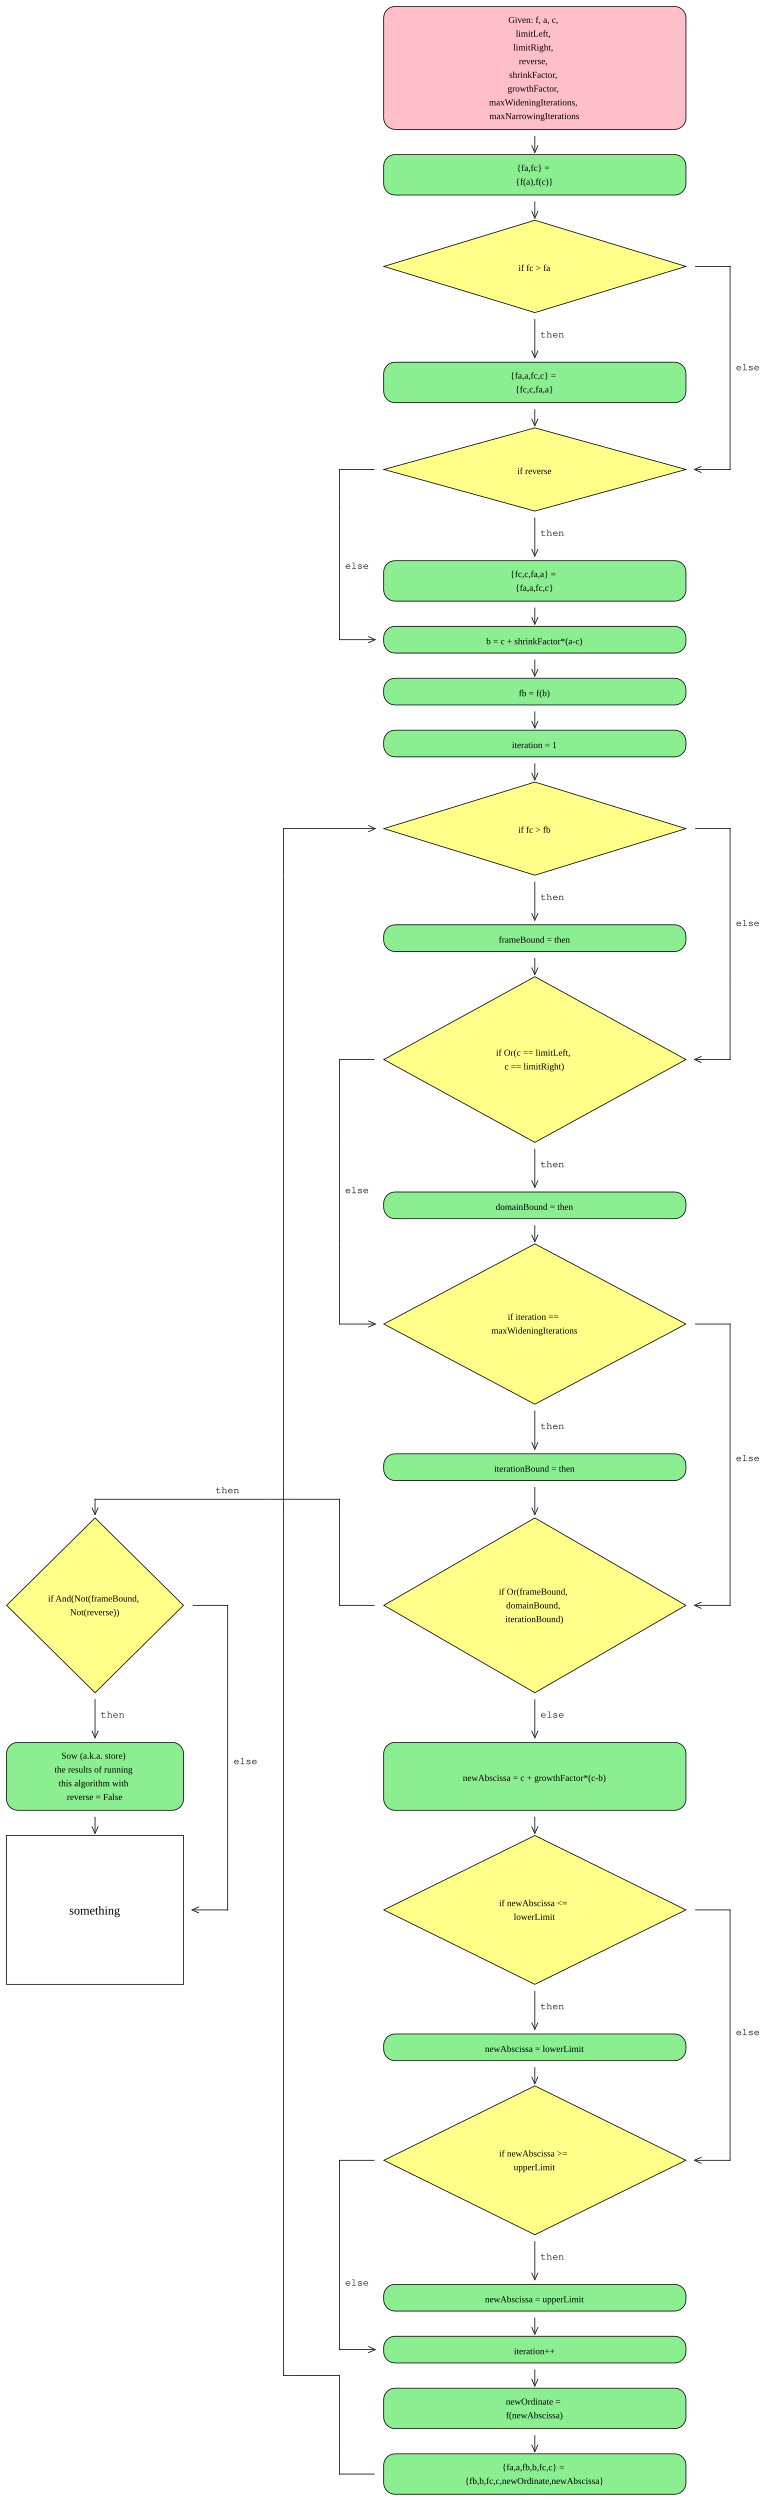
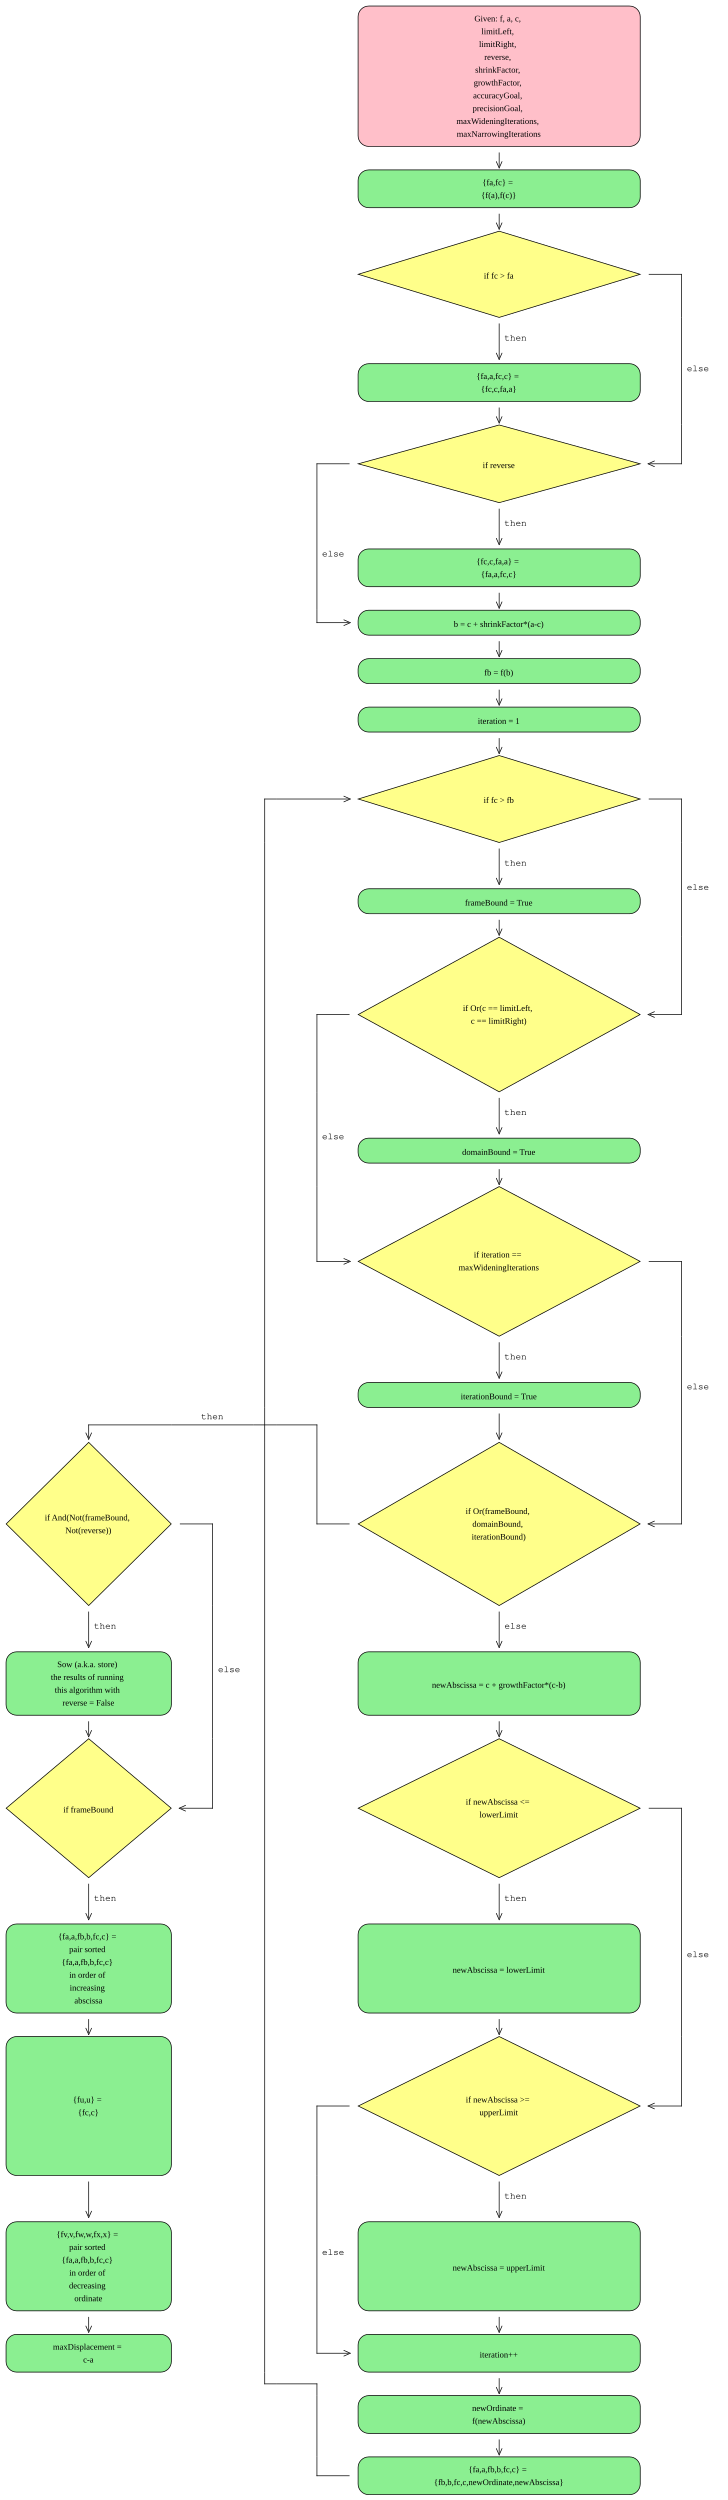
- <svg xmlns="http://www.w3.org/2000/svg" xmlns:xlink="http://www.w3.org/1999/xlink" width="1020.68" height="3275" version="1.1">
+ <svg xmlns="http://www.w3.org/2000/svg" xmlns:xlink="http://www.w3.org/1999/xlink" width="1020.68" height="3509" version="1.1">
  <defs>
    <g id="ah" stroke-linecap="round" stroke-width="1">
      <line x1="-8" y1="-4" x2="1" y2="0" />
      <line x1="1" y1="0" x2="-8" y2="4" />
    </g>
    <style type="text/css">
 .edge {
  fill: inherit;
  font-family: monospaced, courier-new, courier, sans-serif;
  font-size: 13px;
  stroke: black;
  text-anchor: middle;
 }
 .node,.node_action,.node_anon,.node_question,.node_start {
  text-anchor: middle;
  fill: white;
  font-size: 16px;
 }
 .node_action {
  fill: #8bef91;
 }
 .node_question {
  fill: #ffff8a;
 }
 .node_start {
  fill: #ffbfc9;
 }
 </style>
  </defs>
-   <rect x="0" y="0" width="1028.68" height="3283" fill="white" stroke="none" stroke-dasharray="" stroke-width="1" />
-   <g class="edge">
-     <g stroke="#000000" stroke-width="1">
-       <line x1="444.84" y1="1988" x2="444.84" y2="2103.5" />
-       <line x1="444.34" y1="2103" x2="490.66" y2="2103" />
-     </g>
-     <g stroke="#000000" stroke-width="1">
-       <line x1="444.84" y1="1963.5" x2="444.84" y2="1988" />
-       <line x1="387.56" y1="1964" x2="445.34" y2="1964" />
-     </g>
-     <line x1="241" y1="1964" x2="355.56" y2="1964" stroke="#000000" stroke-width="1" />
-     <text x="298" y="1956" fill="#000000" stroke="none">then</text>
-     <g stroke="#000000" stroke-width="1">
-       <line x1="124.5" y1="1963.5" x2="124.5" y2="1982.2" />
-       <line x1="124" y1="1964" x2="241" y2="1964" />
-     </g>
-     <use stroke="#000000" xlink:href="#ah" transform="translate(124.5 1983.2)rotate(90)" />
-   </g>
-   <g class="edge">
-     <line x1="700.62" y1="1605" x2="700.62" y2="1624.8" stroke="#000000" stroke-width="1" />
-     <use stroke="#000000" xlink:href="#ah" transform="translate(700.62 1625.8)rotate(90)" />
-   </g>
-   <g class="edge">
-     <line x1="700.62" y1="178" x2="700.62" y2="197.8" stroke="#000000" stroke-width="1" />
-     <use stroke="#000000" xlink:href="#ah" transform="translate(700.62 198.8)rotate(90)" />
-   </g>
-   <g class="edge">
-     <line x1="700.62" y1="1000" x2="700.62" y2="1019.8" stroke="#000000" stroke-width="1" />
-     <use stroke="#000000" xlink:href="#ah" transform="translate(700.62 1020.8)rotate(90)" />
-   </g>
-   <g class="edge">
-     <line x1="700.62" y1="1948" x2="700.62" y2="1982.2" stroke="#000000" stroke-width="1" />
-     <use stroke="#000000" xlink:href="#ah" transform="translate(700.62 1983.2)rotate(90)" />
-   </g>
-   <g class="edge">
-     <line x1="700.62" y1="932" x2="700.62" y2="951.8" stroke="#000000" stroke-width="1" />
-     <use stroke="#000000" xlink:href="#ah" transform="translate(700.62 952.8)rotate(90)" />
-   </g>
-   <g class="edge">
-     <line x1="700.62" y1="3104" x2="700.62" y2="3123.8" stroke="#000000" stroke-width="1" />
-     <use stroke="#000000" xlink:href="#ah" transform="translate(700.62 3124.8)rotate(90)" />
-   </g>
-   <g class="edge">
-     <line x1="700.62" y1="1848" x2="700.62" y2="1896.6" stroke="#000000" stroke-width="1" />
-     <use stroke="#000000" xlink:href="#ah" transform="translate(700.62 1897.6)rotate(90)" />
-     <text x="708" y="1872" fill="#000000" stroke="none" text-anchor="start">then</text>
-   </g>
-   <g class="edge">
-     <line x1="700.62" y1="3190" x2="700.62" y2="3209.8" stroke="#000000" stroke-width="1" />
-     <use stroke="#000000" xlink:href="#ah" transform="translate(700.62 3210.8)rotate(90)" />
-   </g>
-   <g class="edge">
-     <g stroke="#000000" stroke-width="1">
-       <line x1="444.84" y1="1387.5" x2="444.84" y2="1497" />
-       <line x1="444.34" y1="1388" x2="490.66" y2="1388" />
-     </g>
-     <line x1="444.84" y1="1497" x2="444.84" y2="1629" stroke="#000000" stroke-width="1" />
-     <text x="452" y="1563" fill="#000000" stroke="none" text-anchor="start">else</text>
-     <g stroke="#000000" stroke-width="1">
-       <line x1="444.84" y1="1629" x2="444.84" y2="1735" />
-       <line x1="444.34" y1="1734.5" x2="489.66" y2="1734.5" />
-     </g>
-     <use stroke="#000000" xlink:href="#ah" x="490.66" y="1734.5" />
-   </g>
-   <g class="edge">
-     <g stroke="#000000" stroke-width="1">
-       <line x1="298.28" y1="2102.5" x2="298.28" y2="2218" />
-       <line x1="252.46" y1="2103" x2="298.78" y2="2103" />
-     </g>
-     <line x1="298.28" y1="2218" x2="298.28" y2="2404" stroke="#000000" stroke-width="1" />
-     <text x="306" y="2311" fill="#000000" stroke="none" text-anchor="start">else</text>
-     <g stroke="#000000" stroke-width="1">
-       <line x1="298.28" y1="2404" x2="298.28" y2="2502.5" />
-       <line x1="253.46" y1="2502" x2="298.78" y2="2502" />
-     </g>
-     <use stroke="#000000" xlink:href="#ah" transform="translate(252.46 2502)rotate(180)" />
-   </g>
-   <g class="edge">
-     <line x1="700.62" y1="864" x2="700.62" y2="883.8" stroke="#000000" stroke-width="1" />
-     <use stroke="#000000" xlink:href="#ah" transform="translate(700.62 884.8)rotate(90)" />
-   </g>
-   <g class="edge">
-     <line x1="700.62" y1="1155" x2="700.62" y2="1203.6" stroke="#000000" stroke-width="1" />
-     <use stroke="#000000" xlink:href="#ah" transform="translate(700.62 1204.6)rotate(90)" />
-     <text x="708" y="1179" fill="#000000" stroke="none" text-anchor="start">then</text>
-   </g>
-   <g class="edge">
-     <g stroke="#000000" stroke-width="1">
-       <line x1="956.4" y1="2501.5" x2="956.4" y2="2600" />
-       <line x1="910.58" y1="2502" x2="956.9" y2="2502" />
-     </g>
-     <line x1="956.4" y1="2600" x2="956.4" y2="2732" stroke="#000000" stroke-width="1" />
-     <text x="964" y="2666" fill="#000000" stroke="none" text-anchor="start">else</text>
-     <g stroke="#000000" stroke-width="1">
-       <line x1="956.4" y1="2732" x2="956.4" y2="2830.5" />
-       <line x1="911.58" y1="2830" x2="956.9" y2="2830" />
-     </g>
-     <use stroke="#000000" xlink:href="#ah" transform="translate(910.58 2830)rotate(180)" />
-   </g>
-   <g class="edge">
-     <line x1="700.62" y1="2708" x2="700.62" y2="2727.8" stroke="#000000" stroke-width="1" />
-     <use stroke="#000000" xlink:href="#ah" transform="translate(700.62 2728.8)rotate(90)" />
-   </g>
-   <g class="edge">
-     <line x1="700.62" y1="1505" x2="700.62" y2="1553.6" stroke="#000000" stroke-width="1" />
-     <use stroke="#000000" xlink:href="#ah" transform="translate(700.62 1554.6)rotate(90)" />
-     <text x="708" y="1529" fill="#000000" stroke="none" text-anchor="start">then</text>
-   </g>
-   <g class="edge">
-     <line x1="700.62" y1="678" x2="700.62" y2="726.6" stroke="#000000" stroke-width="1" />
-     <use stroke="#000000" xlink:href="#ah" transform="translate(700.62 727.6)rotate(90)" />
-     <text x="708" y="702" fill="#000000" stroke="none" text-anchor="start">then</text>
-   </g>
-   <g class="edge">
-     <line x1="700.62" y1="3036" x2="700.62" y2="3055.8" stroke="#000000" stroke-width="1" />
-     <use stroke="#000000" xlink:href="#ah" transform="translate(700.62 3056.8)rotate(90)" />
-   </g>
-   <g class="edge">
-     <line x1="700.62" y1="1255" x2="700.62" y2="1274.8" stroke="#000000" stroke-width="1" />
-     <use stroke="#000000" xlink:href="#ah" transform="translate(700.62 1275.8)rotate(90)" />
-   </g>
-   <g class="edge">
-     <line x1="700.62" y1="418" x2="700.62" y2="466.6" stroke="#000000" stroke-width="1" />
-     <use stroke="#000000" xlink:href="#ah" transform="translate(700.62 467.6)rotate(90)" />
-     <text x="708" y="442" fill="#000000" stroke="none" text-anchor="start">then</text>
-   </g>
-   <g class="edge">
-     <g stroke="#000000" stroke-width="1">
-       <line x1="956.4" y1="1085" x2="956.4" y2="1147" />
-       <line x1="910.58" y1="1085.5" x2="956.9" y2="1085.5" />
-     </g>
-     <line x1="956.4" y1="1147" x2="956.4" y2="1279" stroke="#000000" stroke-width="1" />
-     <text x="964" y="1213" fill="#000000" stroke="none" text-anchor="start">else</text>
-     <g stroke="#000000" stroke-width="1">
-       <line x1="956.4" y1="1279" x2="956.4" y2="1388.5" />
-       <line x1="911.58" y1="1388" x2="956.9" y2="1388" />
-     </g>
-     <use stroke="#000000" xlink:href="#ah" transform="translate(910.58 1388)rotate(180)" />
-   </g>
-   <g class="edge">
-     <line x1="124.5" y1="2380" x2="124.5" y2="2399.8" stroke="#000000" stroke-width="1" />
-     <use stroke="#000000" xlink:href="#ah" transform="translate(124.5 2400.8)rotate(90)" />
-   </g>
-   <g class="edge">
-     <line x1="700.62" y1="2936" x2="700.62" y2="2984.6" stroke="#000000" stroke-width="1" />
-     <use stroke="#000000" xlink:href="#ah" transform="translate(700.62 2985.6)rotate(90)" />
-     <text x="708" y="2960" fill="#000000" stroke="none" text-anchor="start">then</text>
-   </g>
-   <g class="edge">
-     <line x1="700.62" y1="796" x2="700.62" y2="815.8" stroke="#000000" stroke-width="1" />
-     <use stroke="#000000" xlink:href="#ah" transform="translate(700.62 816.8)rotate(90)" />
-   </g>
-   <g class="edge">
-     <g stroke="#000000" stroke-width="1">
-       <line x1="956.4" y1="1734" x2="956.4" y2="1840" />
-       <line x1="910.58" y1="1734.5" x2="956.9" y2="1734.5" />
-     </g>
-     <line x1="956.4" y1="1840" x2="956.4" y2="1988" stroke="#000000" stroke-width="1" />
-     <text x="964" y="1914" fill="#000000" stroke="none" text-anchor="start">else</text>
-     <g stroke="#000000" stroke-width="1">
-       <line x1="956.4" y1="1988" x2="956.4" y2="2103.5" />
-       <line x1="911.58" y1="2103" x2="956.9" y2="2103" />
-     </g>
-     <use stroke="#000000" xlink:href="#ah" transform="translate(910.58 2103)rotate(180)" />
-   </g>
-   <g class="edge">
-     <g stroke="#000000" stroke-width="1">
-       <line x1="444.84" y1="3214" x2="444.84" y2="3241.5" />
-       <line x1="444.34" y1="3241" x2="490.66" y2="3241" />
-     </g>
-     <line x1="444.84" y1="3128" x2="444.84" y2="3214" stroke="#000000" stroke-width="1" />
-     <g stroke="#000000" stroke-width="1">
-       <line x1="444.84" y1="3111.5" x2="444.84" y2="3128" />
-       <line x1="387.56" y1="3112" x2="445.34" y2="3112" />
-     </g>
-     <g stroke="#000000" stroke-width="1">
-       <line x1="371.56" y1="3096" x2="371.56" y2="3112.5" />
-       <line x1="371.06" y1="3112" x2="387.56" y2="3112" />
-     </g>
-     <line x1="371.56" y1="1988" x2="371.56" y2="3096" stroke="#000000" stroke-width="1" />
-     <g stroke="#000000" stroke-width="1">
-       <line x1="355.56" y1="1964" x2="387.56" y2="1964" />
-       <line x1="371.56" y1="1940" x2="371.56" y2="1988" stroke="#000000" stroke-dasharray="1 0" />
-     </g>
-     <line x1="371.56" y1="1147" x2="371.56" y2="1940" stroke="#000000" stroke-width="1" />
-     <g stroke="#000000" stroke-width="1">
-       <line x1="371.56" y1="1085" x2="371.56" y2="1147" />
-       <line x1="371.06" y1="1085.5" x2="387.56" y2="1085.5" />
-     </g>
-     <line x1="387.56" y1="1085.5" x2="489.66" y2="1085.5" stroke="#000000" stroke-width="1" />
-     <use stroke="#000000" xlink:href="#ah" x="490.66" y="1085.5" />
-   </g>
-   <g class="edge">
-     <line x1="700.62" y1="2608" x2="700.62" y2="2656.6" stroke="#000000" stroke-width="1" />
-     <use stroke="#000000" xlink:href="#ah" transform="translate(700.62 2657.6)rotate(90)" />
-     <text x="708" y="2632" fill="#000000" stroke="none" text-anchor="start">then</text>
-   </g>
-   <g class="edge">
-     <line x1="700.62" y1="536" x2="700.62" y2="555.8" stroke="#000000" stroke-width="1" />
-     <use stroke="#000000" xlink:href="#ah" transform="translate(700.62 556.8)rotate(90)" />
-   </g>
-   <g class="edge">
-     <g stroke="#000000" stroke-width="1">
-       <line x1="444.84" y1="614.5" x2="444.84" y2="670" />
-       <line x1="444.34" y1="615" x2="490.66" y2="615" />
-     </g>
-     <line x1="444.84" y1="670" x2="444.84" y2="820" stroke="#000000" stroke-width="1" />
-     <text x="452" y="745" fill="#000000" stroke="none" text-anchor="start">else</text>
-     <g stroke="#000000" stroke-width="1">
-       <line x1="444.84" y1="820" x2="444.84" y2="838.5" />
-       <line x1="444.34" y1="838" x2="489.66" y2="838" />
-     </g>
-     <use stroke="#000000" xlink:href="#ah" x="490.66" y="838" />
-   </g>
-   <g class="edge">
-     <g stroke="#000000" stroke-width="1">
-       <line x1="444.84" y1="2829.5" x2="444.84" y2="2928" />
-       <line x1="444.34" y1="2830" x2="490.66" y2="2830" />
-     </g>
-     <line x1="444.84" y1="2928" x2="444.84" y2="3060" stroke="#000000" stroke-width="1" />
-     <text x="452" y="2994" fill="#000000" stroke="none" text-anchor="start">else</text>
-     <g stroke="#000000" stroke-width="1">
-       <line x1="444.84" y1="3060" x2="444.84" y2="3078.5" />
-       <line x1="444.34" y1="3078" x2="489.66" y2="3078" />
-     </g>
-     <use stroke="#000000" xlink:href="#ah" x="490.66" y="3078" />
-   </g>
-   <g class="edge">
-     <line x1="700.62" y1="264" x2="700.62" y2="283.8" stroke="#000000" stroke-width="1" />
-     <use stroke="#000000" xlink:href="#ah" transform="translate(700.62 284.8)rotate(90)" />
-   </g>
-   <g class="edge">
-     <line x1="124.5" y1="2226" x2="124.5" y2="2274.6" stroke="#000000" stroke-width="1" />
-     <use stroke="#000000" xlink:href="#ah" transform="translate(124.5 2275.6)rotate(90)" />
-     <text x="132" y="2250" fill="#000000" stroke="none" text-anchor="start">then</text>
-   </g>
-   <g class="edge">
-     <g stroke="#000000" stroke-width="1">
-       <line x1="956.4" y1="348.5" x2="956.4" y2="410" />
-       <line x1="910.58" y1="349" x2="956.9" y2="349" />
-     </g>
-     <line x1="956.4" y1="410" x2="956.4" y2="560" stroke="#000000" stroke-width="1" />
-     <text x="964" y="485" fill="#000000" stroke="none" text-anchor="start">else</text>
-     <g stroke="#000000" stroke-width="1">
-       <line x1="956.4" y1="560" x2="956.4" y2="615.5" />
-       <line x1="911.58" y1="615" x2="956.9" y2="615" />
-     </g>
-     <use stroke="#000000" xlink:href="#ah" transform="translate(910.58 615)rotate(180)" />
-   </g>
-   <g class="edge">
-     <line x1="700.62" y1="2380" x2="700.62" y2="2399.8" stroke="#000000" stroke-width="1" />
-     <use stroke="#000000" xlink:href="#ah" transform="translate(700.62 2400.8)rotate(90)" />
-   </g>
-   <g class="edge">
-     <line x1="700.62" y1="2226" x2="700.62" y2="2274.6" stroke="#000000" stroke-width="1" />
-     <use stroke="#000000" xlink:href="#ah" transform="translate(700.62 2275.6)rotate(90)" />
-     <text x="708" y="2250" fill="#000000" stroke="none" text-anchor="start">else</text>
+   <rect x="0" y="0" width="1028.68" height="3517" fill="white" stroke="none" stroke-dasharray="" stroke-width="1" />
+   <g class="edge">
+     <g stroke="#000000" stroke-width="1">
+       <line x1="956.4" y1="2537.5" x2="956.4" y2="2636" />
+       <line x1="910.58" y1="2538" x2="956.9" y2="2538" />
+     </g>
+     <line x1="956.4" y1="2636" x2="956.4" y2="2858" stroke="#000000" stroke-width="1" />
+     <text x="964" y="2747" fill="#000000" stroke="none" text-anchor="start">else</text>
+     <g stroke="#000000" stroke-width="1">
+       <line x1="956.4" y1="2858" x2="956.4" y2="2956.5" />
+       <line x1="911.58" y1="2956" x2="956.9" y2="2956" />
+     </g>
+     <use stroke="#000000" xlink:href="#ah" transform="translate(910.58 2956)rotate(180)" />
+   </g>
+   <g class="edge">
+     <g stroke="#000000" stroke-width="1">
+       <line x1="444.84" y1="2024" x2="444.84" y2="2139.5" />
+       <line x1="444.34" y1="2139" x2="490.66" y2="2139" />
+     </g>
+     <g stroke="#000000" stroke-width="1">
+       <line x1="444.84" y1="1999.5" x2="444.84" y2="2024" />
+       <line x1="387.56" y1="2000" x2="445.34" y2="2000" />
+     </g>
+     <line x1="241" y1="2000" x2="355.56" y2="2000" stroke="#000000" stroke-width="1" />
+     <text x="298" y="1992" fill="#000000" stroke="none">then</text>
+     <g stroke="#000000" stroke-width="1">
+       <line x1="124.5" y1="1999.5" x2="124.5" y2="2018.2" />
+       <line x1="124" y1="2000" x2="241" y2="2000" />
+     </g>
+     <use stroke="#000000" xlink:href="#ah" transform="translate(124.5 2019.2)rotate(90)" />
+   </g>
+   <g class="edge">
+     <line x1="700.62" y1="3338" x2="700.62" y2="3357.8" stroke="#000000" stroke-width="1" />
+     <use stroke="#000000" xlink:href="#ah" transform="translate(700.62 3358.8)rotate(90)" />
+   </g>
+   <g class="edge">
+     <g stroke="#000000" stroke-width="1">
+       <line x1="444.84" y1="2955.5" x2="444.84" y2="3054" />
+       <line x1="444.34" y1="2956" x2="490.66" y2="2956" />
+     </g>
+     <line x1="444.84" y1="3054" x2="444.84" y2="3276" stroke="#000000" stroke-width="1" />
+     <text x="452" y="3165" fill="#000000" stroke="none" text-anchor="start">else</text>
+     <g stroke="#000000" stroke-width="1">
+       <line x1="444.84" y1="3276" x2="444.84" y2="3303.5" />
+       <line x1="444.34" y1="3303" x2="489.66" y2="3303" />
+     </g>
+     <use stroke="#000000" xlink:href="#ah" x="490.66" y="3303" />
+   </g>
+   <g class="edge">
+     <line x1="700.62" y1="1641" x2="700.62" y2="1660.8" stroke="#000000" stroke-width="1" />
+     <use stroke="#000000" xlink:href="#ah" transform="translate(700.62 1661.8)rotate(90)" />
+   </g>
+   <g class="edge">
+     <line x1="700.62" y1="214" x2="700.62" y2="233.8" stroke="#000000" stroke-width="1" />
+     <use stroke="#000000" xlink:href="#ah" transform="translate(700.62 234.8)rotate(90)" />
+   </g>
+   <g class="edge">
+     <line x1="700.62" y1="1036" x2="700.62" y2="1055.8" stroke="#000000" stroke-width="1" />
+     <use stroke="#000000" xlink:href="#ah" transform="translate(700.62 1056.8)rotate(90)" />
+   </g>
+   <g class="edge">
+     <line x1="700.62" y1="1984" x2="700.62" y2="2018.2" stroke="#000000" stroke-width="1" />
+     <use stroke="#000000" xlink:href="#ah" transform="translate(700.62 2019.2)rotate(90)" />
+   </g>
+   <g class="edge">
+     <line x1="700.62" y1="968" x2="700.62" y2="987.8" stroke="#000000" stroke-width="1" />
+     <use stroke="#000000" xlink:href="#ah" transform="translate(700.62 988.8)rotate(90)" />
+   </g>
+   <g class="edge">
+     <line x1="124.5" y1="3252" x2="124.5" y2="3271.8" stroke="#000000" stroke-width="1" />
+     <use stroke="#000000" xlink:href="#ah" transform="translate(124.5 3272.8)rotate(90)" />
+   </g>
+   <g class="edge">
+     <line x1="700.62" y1="2644" x2="700.62" y2="2692.6" stroke="#000000" stroke-width="1" />
+     <use stroke="#000000" xlink:href="#ah" transform="translate(700.62 2693.6)rotate(90)" />
+     <text x="708" y="2668" fill="#000000" stroke="none" text-anchor="start">then</text>
+   </g>
+   <g class="edge">
+     <line x1="700.62" y1="1884" x2="700.62" y2="1932.6" stroke="#000000" stroke-width="1" />
+     <use stroke="#000000" xlink:href="#ah" transform="translate(700.62 1933.6)rotate(90)" />
+     <text x="708" y="1908" fill="#000000" stroke="none" text-anchor="start">then</text>
+   </g>
+   <g class="edge">
+     <line x1="700.62" y1="2834" x2="700.62" y2="2853.8" stroke="#000000" stroke-width="1" />
+     <use stroke="#000000" xlink:href="#ah" transform="translate(700.62 2854.8)rotate(90)" />
+   </g>
+   <g class="edge">
+     <line x1="124.5" y1="2834" x2="124.5" y2="2853.8" stroke="#000000" stroke-width="1" />
+     <use stroke="#000000" xlink:href="#ah" transform="translate(124.5 2854.8)rotate(90)" />
+   </g>
+   <g class="edge">
+     <line x1="700.62" y1="3252" x2="700.62" y2="3271.8" stroke="#000000" stroke-width="1" />
+     <use stroke="#000000" xlink:href="#ah" transform="translate(700.62 3272.8)rotate(90)" />
+   </g>
+   <g class="edge">
+     <line x1="700.62" y1="900" x2="700.62" y2="919.8" stroke="#000000" stroke-width="1" />
+     <use stroke="#000000" xlink:href="#ah" transform="translate(700.62 920.8)rotate(90)" />
+   </g>
+   <g class="edge">
+     <line x1="700.62" y1="1191" x2="700.62" y2="1239.6" stroke="#000000" stroke-width="1" />
+     <use stroke="#000000" xlink:href="#ah" transform="translate(700.62 1240.6)rotate(90)" />
+     <text x="708" y="1215" fill="#000000" stroke="none" text-anchor="start">then</text>
+   </g>
+   <g class="edge">
+     <g stroke="#000000" stroke-width="1">
+       <line x1="298.28" y1="2138.5" x2="298.28" y2="2254" />
+       <line x1="252.46" y1="2139" x2="298.78" y2="2139" />
+     </g>
+     <line x1="298.28" y1="2254" x2="298.28" y2="2440" stroke="#000000" stroke-width="1" />
+     <text x="306" y="2347" fill="#000000" stroke="none" text-anchor="start">else</text>
+     <g stroke="#000000" stroke-width="1">
+       <line x1="298.28" y1="2440" x2="298.28" y2="2538.5" />
+       <line x1="253.46" y1="2538" x2="298.78" y2="2538" />
+     </g>
+     <use stroke="#000000" xlink:href="#ah" transform="translate(252.46 2538)rotate(180)" />
+   </g>
+   <g class="edge">
+     <line x1="700.62" y1="3062" x2="700.62" y2="3110.6" stroke="#000000" stroke-width="1" />
+     <use stroke="#000000" xlink:href="#ah" transform="translate(700.62 3111.6)rotate(90)" />
+     <text x="708" y="3086" fill="#000000" stroke="none" text-anchor="start">then</text>
+   </g>
+   <g class="edge">
+     <g stroke="#000000" stroke-width="1">
+       <line x1="956.4" y1="1770" x2="956.4" y2="1876" />
+       <line x1="910.58" y1="1770.5" x2="956.9" y2="1770.5" />
+     </g>
+     <line x1="956.4" y1="1876" x2="956.4" y2="2024" stroke="#000000" stroke-width="1" />
+     <text x="964" y="1950" fill="#000000" stroke="none" text-anchor="start">else</text>
+     <g stroke="#000000" stroke-width="1">
+       <line x1="956.4" y1="2024" x2="956.4" y2="2139.5" />
+       <line x1="911.58" y1="2139" x2="956.9" y2="2139" />
+     </g>
+     <use stroke="#000000" xlink:href="#ah" transform="translate(910.58 2139)rotate(180)" />
+   </g>
+   <g class="edge">
+     <line x1="700.62" y1="1541" x2="700.62" y2="1589.6" stroke="#000000" stroke-width="1" />
+     <use stroke="#000000" xlink:href="#ah" transform="translate(700.62 1590.6)rotate(90)" />
+     <text x="708" y="1565" fill="#000000" stroke="none" text-anchor="start">then</text>
+   </g>
+   <g class="edge">
+     <line x1="700.62" y1="714" x2="700.62" y2="762.6" stroke="#000000" stroke-width="1" />
+     <use stroke="#000000" xlink:href="#ah" transform="translate(700.62 763.6)rotate(90)" />
+     <text x="708" y="738" fill="#000000" stroke="none" text-anchor="start">then</text>
+   </g>
+   <g class="edge">
+     <line x1="700.62" y1="2416" x2="700.62" y2="2435.8" stroke="#000000" stroke-width="1" />
+     <use stroke="#000000" xlink:href="#ah" transform="translate(700.62 2436.8)rotate(90)" />
+   </g>
+   <g class="edge">
+     <g stroke="#000000" stroke-width="1">
+       <line x1="444.84" y1="1423.5" x2="444.84" y2="1533" />
+       <line x1="444.34" y1="1424" x2="490.66" y2="1424" />
+     </g>
+     <line x1="444.84" y1="1533" x2="444.84" y2="1665" stroke="#000000" stroke-width="1" />
+     <text x="452" y="1599" fill="#000000" stroke="none" text-anchor="start">else</text>
+     <g stroke="#000000" stroke-width="1">
+       <line x1="444.84" y1="1665" x2="444.84" y2="1771" />
+       <line x1="444.34" y1="1770.5" x2="489.66" y2="1770.5" />
+     </g>
+     <use stroke="#000000" xlink:href="#ah" x="490.66" y="1770.5" />
+   </g>
+   <g class="edge">
+     <line x1="700.62" y1="1291" x2="700.62" y2="1310.8" stroke="#000000" stroke-width="1" />
+     <use stroke="#000000" xlink:href="#ah" transform="translate(700.62 1311.8)rotate(90)" />
+   </g>
+   <g class="edge">
+     <line x1="124.5" y1="3062" x2="124.5" y2="3110.6" stroke="#000000" stroke-width="1" />
+     <use stroke="#000000" xlink:href="#ah" transform="translate(124.5 3111.6)rotate(90)" />
+   </g>
+   <g class="edge">
+     <g stroke="#000000" stroke-width="1">
+       <line x1="444.84" y1="650.5" x2="444.84" y2="706" />
+       <line x1="444.34" y1="651" x2="490.66" y2="651" />
+     </g>
+     <line x1="444.84" y1="706" x2="444.84" y2="856" stroke="#000000" stroke-width="1" />
+     <text x="452" y="781" fill="#000000" stroke="none" text-anchor="start">else</text>
+     <g stroke="#000000" stroke-width="1">
+       <line x1="444.84" y1="856" x2="444.84" y2="874.5" />
+       <line x1="444.34" y1="874" x2="489.66" y2="874" />
+     </g>
+     <use stroke="#000000" xlink:href="#ah" x="490.66" y="874" />
+   </g>
+   <g class="edge">
+     <line x1="700.62" y1="3424" x2="700.62" y2="3443.8" stroke="#000000" stroke-width="1" />
+     <use stroke="#000000" xlink:href="#ah" transform="translate(700.62 3444.8)rotate(90)" />
+   </g>
+   <g class="edge">
+     <line x1="700.62" y1="454" x2="700.62" y2="502.6" stroke="#000000" stroke-width="1" />
+     <use stroke="#000000" xlink:href="#ah" transform="translate(700.62 503.6)rotate(90)" />
+     <text x="708" y="478" fill="#000000" stroke="none" text-anchor="start">then</text>
+   </g>
+   <g class="edge">
+     <line x1="124.5" y1="2416" x2="124.5" y2="2435.8" stroke="#000000" stroke-width="1" />
+     <use stroke="#000000" xlink:href="#ah" transform="translate(124.5 2436.8)rotate(90)" />
+   </g>
+   <g class="edge">
+     <line x1="700.62" y1="2262" x2="700.62" y2="2310.6" stroke="#000000" stroke-width="1" />
+     <use stroke="#000000" xlink:href="#ah" transform="translate(700.62 2311.6)rotate(90)" />
+     <text x="708" y="2286" fill="#000000" stroke="none" text-anchor="start">else</text>
+   </g>
+   <g class="edge">
+     <line x1="700.62" y1="832" x2="700.62" y2="851.8" stroke="#000000" stroke-width="1" />
+     <use stroke="#000000" xlink:href="#ah" transform="translate(700.62 852.8)rotate(90)" />
+   </g>
+   <g class="edge">
+     <g stroke="#000000" stroke-width="1">
+       <line x1="956.4" y1="1121" x2="956.4" y2="1183" />
+       <line x1="910.58" y1="1121.5" x2="956.9" y2="1121.5" />
+     </g>
+     <line x1="956.4" y1="1183" x2="956.4" y2="1315" stroke="#000000" stroke-width="1" />
+     <text x="964" y="1249" fill="#000000" stroke="none" text-anchor="start">else</text>
+     <g stroke="#000000" stroke-width="1">
+       <line x1="956.4" y1="1315" x2="956.4" y2="1424.5" />
+       <line x1="911.58" y1="1424" x2="956.9" y2="1424" />
+     </g>
+     <use stroke="#000000" xlink:href="#ah" transform="translate(910.58 1424)rotate(180)" />
+   </g>
+   <g class="edge">
+     <line x1="700.62" y1="572" x2="700.62" y2="591.8" stroke="#000000" stroke-width="1" />
+     <use stroke="#000000" xlink:href="#ah" transform="translate(700.62 592.8)rotate(90)" />
+   </g>
+   <g class="edge">
+     <line x1="124.5" y1="2644" x2="124.5" y2="2692.6" stroke="#000000" stroke-width="1" />
+     <use stroke="#000000" xlink:href="#ah" transform="translate(124.5 2693.6)rotate(90)" />
+     <text x="132" y="2668" fill="#000000" stroke="none" text-anchor="start">then</text>
+   </g>
+   <g class="edge">
+     <line x1="700.62" y1="300" x2="700.62" y2="319.8" stroke="#000000" stroke-width="1" />
+     <use stroke="#000000" xlink:href="#ah" transform="translate(700.62 320.8)rotate(90)" />
+   </g>
+   <g class="edge">
+     <line x1="124.5" y1="2262" x2="124.5" y2="2310.6" stroke="#000000" stroke-width="1" />
+     <use stroke="#000000" xlink:href="#ah" transform="translate(124.5 2311.6)rotate(90)" />
+     <text x="132" y="2286" fill="#000000" stroke="none" text-anchor="start">then</text>
+   </g>
+   <g class="edge">
+     <g stroke="#000000" stroke-width="1">
+       <line x1="444.84" y1="3448" x2="444.84" y2="3475.5" />
+       <line x1="444.34" y1="3475" x2="490.66" y2="3475" />
+     </g>
+     <line x1="444.84" y1="3362" x2="444.84" y2="3448" stroke="#000000" stroke-width="1" />
+     <g stroke="#000000" stroke-width="1">
+       <line x1="444.84" y1="3345.5" x2="444.84" y2="3362" />
+       <line x1="387.56" y1="3346" x2="445.34" y2="3346" />
+     </g>
+     <g stroke="#000000" stroke-width="1">
+       <line x1="371.56" y1="3330" x2="371.56" y2="3346.5" />
+       <line x1="371.06" y1="3346" x2="387.56" y2="3346" />
+     </g>
+     <line x1="371.56" y1="2024" x2="371.56" y2="3330" stroke="#000000" stroke-width="1" />
+     <g stroke="#000000" stroke-width="1">
+       <line x1="355.56" y1="2000" x2="387.56" y2="2000" />
+       <line x1="371.56" y1="1976" x2="371.56" y2="2024" stroke="#000000" stroke-dasharray="1 0" />
+     </g>
+     <line x1="371.56" y1="1183" x2="371.56" y2="1976" stroke="#000000" stroke-width="1" />
+     <g stroke="#000000" stroke-width="1">
+       <line x1="371.56" y1="1121" x2="371.56" y2="1183" />
+       <line x1="371.06" y1="1121.5" x2="387.56" y2="1121.5" />
+     </g>
+     <line x1="387.56" y1="1121.5" x2="489.66" y2="1121.5" stroke="#000000" stroke-width="1" />
+     <use stroke="#000000" xlink:href="#ah" x="490.66" y="1121.5" />
+   </g>
+   <g class="edge">
+     <g stroke="#000000" stroke-width="1">
+       <line x1="956.4" y1="384.5" x2="956.4" y2="446" />
+       <line x1="910.58" y1="385" x2="956.9" y2="385" />
+     </g>
+     <line x1="956.4" y1="446" x2="956.4" y2="596" stroke="#000000" stroke-width="1" />
+     <text x="964" y="521" fill="#000000" stroke="none" text-anchor="start">else</text>
+     <g stroke="#000000" stroke-width="1">
+       <line x1="956.4" y1="596" x2="956.4" y2="651.5" />
+       <line x1="911.58" y1="651" x2="956.9" y2="651" />
+     </g>
+     <use stroke="#000000" xlink:href="#ah" transform="translate(910.58 651)rotate(180)" />
  </g>
  <g class="node-start">
-     <rect fill="#ffbfc9" height="161" rx="15" ry="15" stroke="#000000" width="396" x="502.62" y="8.5" />
+     <rect fill="#ffbfc9" height="197" rx="15" ry="15" stroke="#000000" width="396" x="502.62" y="8.5" />
    <text x="700" y="32" fill="#000000" text-anchor="middle">
      <tspan x="700" y="30">Given: f, a, c,</tspan>
      <tspan x="700" y="48">limitLeft,</tspan>
      <tspan x="700" y="66">limitRight,</tspan>
      <tspan x="700" y="84">reverse,</tspan>
      <tspan x="700" y="102">shrinkFactor,</tspan>
      <tspan x="700" y="120">growthFactor,</tspan>
-       <tspan x="700" y="138">maxWideningIterations,</tspan>
-       <tspan x="700" y="156">maxNarrowingIterations</tspan>
-     </text>
-   </g>
-   <g class="node-action">
-     <rect fill="#8bef91" height="53" rx="15" ry="15" stroke="#000000" width="396" x="502.62" y="202.5" />
-     <text x="700" y="226" fill="#000000" text-anchor="middle">
-       <tspan x="700" y="224">{fa,fc} =</tspan>
-       <tspan x="700" y="242">{f(a),f(c)}</tspan>
-     </text>
-   </g>
-   <g class="node-question">
-     <polygon points="502.79,349, 700.62,288.5, 898.45,349, 700.62,409.5" fill="#ffff8a" stroke="#000000" />
-     <text x="700" y="355" fill="#000000" text-anchor="middle">if fc &gt; fa</text>
-   </g>
-   <g class="node-action">
-     <rect fill="#8bef91" height="53" rx="15" ry="15" stroke="#000000" width="396" x="502.62" y="474.5" />
-     <text x="700" y="498" fill="#000000" text-anchor="middle">
-       <tspan x="700" y="496">{fa,a,fc,c} =</tspan>
-       <tspan x="700" y="514">{fc,c,fa,a}</tspan>
-     </text>
-   </g>
-   <g class="node-question">
-     <polygon points="502.79,615, 700.62,560.5, 898.45,615, 700.62,669.5" fill="#ffff8a" stroke="#000000" />
-     <text x="700" y="621" fill="#000000" text-anchor="middle">if reverse</text>
-   </g>
-   <g class="node-action">
-     <rect fill="#8bef91" height="53" rx="15" ry="15" stroke="#000000" width="396" x="502.62" y="734.5" />
-     <text x="700" y="758" fill="#000000" text-anchor="middle">
-       <tspan x="700" y="756">{fc,c,fa,a} =</tspan>
-       <tspan x="700" y="774">{fa,a,fc,c}</tspan>
-     </text>
-   </g>
-   <g class="node-action">
-     <rect fill="#8bef91" height="35" rx="15" ry="15" stroke="#000000" width="396" x="502.62" y="820.5" />
-     <text x="700" y="844" fill="#000000" text-anchor="middle">b = c + shrinkFactor*(a-c)</text>
-   </g>
-   <g class="node-action">
-     <rect fill="#8bef91" height="35" rx="15" ry="15" stroke="#000000" width="396" x="502.62" y="888.5" />
-     <text x="700" y="912" fill="#000000" text-anchor="middle">fb = f(b)</text>
-   </g>
-   <g class="node-action">
-     <rect fill="#8bef91" height="35" rx="15" ry="15" stroke="#000000" width="396" x="502.62" y="956.5" />
-     <text x="700" y="980" fill="#000000" text-anchor="middle">iteration = 1</text>
-   </g>
-   <g class="node-question">
-     <polygon points="502.79,1085.5, 700.62,1024.5, 898.45,1085.5, 700.62,1146.5" fill="#ffff8a" stroke="#000000" />
-     <text x="700" y="1091" fill="#000000" text-anchor="middle">if fc &gt; fb</text>
-   </g>
-   <g class="node-action">
-     <rect fill="#8bef91" height="35" rx="15" ry="15" stroke="#000000" width="396" x="502.62" y="1211.5" />
-     <text x="700" y="1235" fill="#000000" text-anchor="middle">frameBound = then</text>
-   </g>
-   <g class="node-question">
-     <polygon points="502.79,1388, 700.62,1279.5, 898.45,1388, 700.62,1496.5" fill="#ffff8a" stroke="#000000" />
-     <text x="700" y="1385" fill="#000000" text-anchor="middle">
-       <tspan x="700" y="1383">if Or(c == limitLeft,</tspan>
-       <tspan x="700" y="1401">c == limitRight)</tspan>
-     </text>
-   </g>
-   <g class="node-action">
-     <rect fill="#8bef91" height="35" rx="15" ry="15" stroke="#000000" width="396" x="502.62" y="1561.5" />
-     <text x="700" y="1585" fill="#000000" text-anchor="middle">domainBound = then</text>
-   </g>
-   <g class="node-question">
-     <polygon points="502.79,1734.5, 700.62,1629.5, 898.45,1734.5, 700.62,1839.5" fill="#ffff8a" stroke="#000000" />
-     <text x="700" y="1731" fill="#000000" text-anchor="middle">
-       <tspan x="700" y="1729">if iteration ==</tspan>
-       <tspan x="700" y="1747">maxWideningIterations</tspan>
-     </text>
-   </g>
-   <g class="node-action">
-     <rect fill="#8bef91" height="35" rx="15" ry="15" stroke="#000000" width="396" x="502.62" y="1904.5" />
-     <text x="700" y="1928" fill="#000000" text-anchor="middle">iterationBound = then</text>
-   </g>
-   <g class="node-question">
-     <polygon points="502.79,2103, 700.62,1988.5, 898.45,2103, 700.62,2217.5" fill="#ffff8a" stroke="#000000" />
-     <text x="700" y="2091" fill="#000000" text-anchor="middle">
-       <tspan x="700" y="2089">if Or(frameBound,</tspan>
-       <tspan x="700" y="2107">domainBound,</tspan>
-       <tspan x="700" y="2125">iterationBound)</tspan>
-     </text>
-   </g>
-   <g class="node-question">
-     <polygon points="8.67,2103, 124.5,1988.5, 240.33,2103, 124.5,2217.5" fill="#ffff8a" stroke="#000000" />
-     <text x="124" y="2100" fill="#000000" text-anchor="middle">
-       <tspan x="124" y="2098">if And(Not(frameBound,</tspan>
-       <tspan x="124" y="2116">Not(reverse))</tspan>
-     </text>
-   </g>
-   <g class="node-action">
-     <rect fill="#8bef91" height="89" rx="15" ry="15" stroke="#000000" width="232" x="8.5" y="2282.5" />
-     <text x="124" y="2306" fill="#000000" text-anchor="middle">
-       <tspan x="124" y="2304">Sow (a.k.a. store)</tspan>
-       <tspan x="124" y="2322">the results of running</tspan>
-       <tspan x="124" y="2340">this algorithm with</tspan>
-       <tspan x="124" y="2358">reverse = False</tspan>
-     </text>
-   </g>
-   <g class="node">
-     <rect fill="#ffffff" height="195" stroke="#000000" width="232" x="8.5" y="2404.5" />
-     <text x="124" y="2508" fill="#000000" text-anchor="middle">something</text>
-   </g>
-   <g class="node-action">
-     <rect fill="#8bef91" height="89" rx="15" ry="15" stroke="#000000" width="396" x="502.62" y="2282.5" />
-     <text x="700" y="2333" fill="#000000" text-anchor="middle">newAbscissa = c + growthFactor*(c-b)</text>
-   </g>
-   <g class="node-question">
-     <polygon points="502.79,2502, 700.62,2404.5, 898.45,2502, 700.62,2599.5" fill="#ffff8a" stroke="#000000" />
-     <text x="700" y="2499" fill="#000000" text-anchor="middle">
-       <tspan x="700" y="2497">if newAbscissa &lt;=</tspan>
-       <tspan x="700" y="2515">lowerLimit</tspan>
-     </text>
-   </g>
-   <g class="node-action">
-     <rect fill="#8bef91" height="35" rx="15" ry="15" stroke="#000000" width="396" x="502.62" y="2664.5" />
-     <text x="700" y="2688" fill="#000000" text-anchor="middle">newAbscissa = lowerLimit</text>
-   </g>
-   <g class="node-question">
-     <polygon points="502.79,2830, 700.62,2732.5, 898.45,2830, 700.62,2927.5" fill="#ffff8a" stroke="#000000" />
-     <text x="700" y="2827" fill="#000000" text-anchor="middle">
-       <tspan x="700" y="2825">if newAbscissa &gt;=</tspan>
-       <tspan x="700" y="2843">upperLimit</tspan>
-     </text>
-   </g>
-   <g class="node-action">
-     <rect fill="#8bef91" height="35" rx="15" ry="15" stroke="#000000" width="396" x="502.62" y="2992.5" />
-     <text x="700" y="3016" fill="#000000" text-anchor="middle">newAbscissa = upperLimit</text>
-   </g>
-   <g class="node-action">
-     <rect fill="#8bef91" height="35" rx="15" ry="15" stroke="#000000" width="396" x="502.62" y="3060.5" />
-     <text x="700" y="3084" fill="#000000" text-anchor="middle">iteration++</text>
-   </g>
-   <g class="node-action">
-     <rect fill="#8bef91" height="53" rx="15" ry="15" stroke="#000000" width="396" x="502.62" y="3128.5" />
-     <text x="700" y="3152" fill="#000000" text-anchor="middle">
-       <tspan x="700" y="3150">newOrdinate =</tspan>
-       <tspan x="700" y="3168">f(newAbscissa)</tspan>
-     </text>
-   </g>
-   <g class="node-action">
-     <rect fill="#8bef91" height="53" rx="15" ry="15" stroke="#000000" width="396" x="502.62" y="3214.5" />
-     <text x="700" y="3238" fill="#000000" text-anchor="middle">
-       <tspan x="700" y="3236">{fa,a,fb,b,fc,c} =</tspan>
-       <tspan x="700" y="3254">{fb,b,fc,c,newOrdinate,newAbscissa}</tspan>
+       <tspan x="700" y="138">accuracyGoal,</tspan>
+       <tspan x="700" y="156">precisionGoal,</tspan>
+       <tspan x="700" y="174">maxWideningIterations,</tspan>
+       <tspan x="700" y="192">maxNarrowingIterations</tspan>
+     </text>
+   </g>
+   <g class="node-action">
+     <rect fill="#8bef91" height="53" rx="15" ry="15" stroke="#000000" width="396" x="502.62" y="238.5" />
+     <text x="700" y="262" fill="#000000" text-anchor="middle">
+       <tspan x="700" y="260">{fa,fc} =</tspan>
+       <tspan x="700" y="278">{f(a),f(c)}</tspan>
+     </text>
+   </g>
+   <g class="node-question">
+     <polygon points="502.79,385, 700.62,324.5, 898.45,385, 700.62,445.5" fill="#ffff8a" stroke="#000000" />
+     <text x="700" y="391" fill="#000000" text-anchor="middle">if fc &gt; fa</text>
+   </g>
+   <g class="node-action">
+     <rect fill="#8bef91" height="53" rx="15" ry="15" stroke="#000000" width="396" x="502.62" y="510.5" />
+     <text x="700" y="534" fill="#000000" text-anchor="middle">
+       <tspan x="700" y="532">{fa,a,fc,c} =</tspan>
+       <tspan x="700" y="550">{fc,c,fa,a}</tspan>
+     </text>
+   </g>
+   <g class="node-question">
+     <polygon points="502.79,651, 700.62,596.5, 898.45,651, 700.62,705.5" fill="#ffff8a" stroke="#000000" />
+     <text x="700" y="657" fill="#000000" text-anchor="middle">if reverse</text>
+   </g>
+   <g class="node-action">
+     <rect fill="#8bef91" height="53" rx="15" ry="15" stroke="#000000" width="396" x="502.62" y="770.5" />
+     <text x="700" y="794" fill="#000000" text-anchor="middle">
+       <tspan x="700" y="792">{fc,c,fa,a} =</tspan>
+       <tspan x="700" y="810">{fa,a,fc,c}</tspan>
+     </text>
+   </g>
+   <g class="node-action">
+     <rect fill="#8bef91" height="35" rx="15" ry="15" stroke="#000000" width="396" x="502.62" y="856.5" />
+     <text x="700" y="880" fill="#000000" text-anchor="middle">b = c + shrinkFactor*(a-c)</text>
+   </g>
+   <g class="node-action">
+     <rect fill="#8bef91" height="35" rx="15" ry="15" stroke="#000000" width="396" x="502.62" y="924.5" />
+     <text x="700" y="948" fill="#000000" text-anchor="middle">fb = f(b)</text>
+   </g>
+   <g class="node-action">
+     <rect fill="#8bef91" height="35" rx="15" ry="15" stroke="#000000" width="396" x="502.62" y="992.5" />
+     <text x="700" y="1016" fill="#000000" text-anchor="middle">iteration = 1</text>
+   </g>
+   <g class="node-question">
+     <polygon points="502.79,1121.5, 700.62,1060.5, 898.45,1121.5, 700.62,1182.5" fill="#ffff8a" stroke="#000000" />
+     <text x="700" y="1127" fill="#000000" text-anchor="middle">if fc &gt; fb</text>
+   </g>
+   <g class="node-action">
+     <rect fill="#8bef91" height="35" rx="15" ry="15" stroke="#000000" width="396" x="502.62" y="1247.5" />
+     <text x="700" y="1271" fill="#000000" text-anchor="middle">frameBound = True</text>
+   </g>
+   <g class="node-question">
+     <polygon points="502.79,1424, 700.62,1315.5, 898.45,1424, 700.62,1532.5" fill="#ffff8a" stroke="#000000" />
+     <text x="700" y="1421" fill="#000000" text-anchor="middle">
+       <tspan x="700" y="1419">if Or(c == limitLeft,</tspan>
+       <tspan x="700" y="1437">c == limitRight)</tspan>
+     </text>
+   </g>
+   <g class="node-action">
+     <rect fill="#8bef91" height="35" rx="15" ry="15" stroke="#000000" width="396" x="502.62" y="1597.5" />
+     <text x="700" y="1621" fill="#000000" text-anchor="middle">domainBound = True</text>
+   </g>
+   <g class="node-question">
+     <polygon points="502.79,1770.5, 700.62,1665.5, 898.45,1770.5, 700.62,1875.5" fill="#ffff8a" stroke="#000000" />
+     <text x="700" y="1767" fill="#000000" text-anchor="middle">
+       <tspan x="700" y="1765">if iteration ==</tspan>
+       <tspan x="700" y="1783">maxWideningIterations</tspan>
+     </text>
+   </g>
+   <g class="node-action">
+     <rect fill="#8bef91" height="35" rx="15" ry="15" stroke="#000000" width="396" x="502.62" y="1940.5" />
+     <text x="700" y="1964" fill="#000000" text-anchor="middle">iterationBound = True</text>
+   </g>
+   <g class="node-question">
+     <polygon points="502.79,2139, 700.62,2024.5, 898.45,2139, 700.62,2253.5" fill="#ffff8a" stroke="#000000" />
+     <text x="700" y="2127" fill="#000000" text-anchor="middle">
+       <tspan x="700" y="2125">if Or(frameBound,</tspan>
+       <tspan x="700" y="2143">domainBound,</tspan>
+       <tspan x="700" y="2161">iterationBound)</tspan>
+     </text>
+   </g>
+   <g class="node-question">
+     <polygon points="8.67,2139, 124.5,2024.5, 240.33,2139, 124.5,2253.5" fill="#ffff8a" stroke="#000000" />
+     <text x="124" y="2136" fill="#000000" text-anchor="middle">
+       <tspan x="124" y="2134">if And(Not(frameBound,</tspan>
+       <tspan x="124" y="2152">Not(reverse))</tspan>
+     </text>
+   </g>
+   <g class="node-action">
+     <rect fill="#8bef91" height="89" rx="15" ry="15" stroke="#000000" width="232" x="8.5" y="2318.5" />
+     <text x="124" y="2342" fill="#000000" text-anchor="middle">
+       <tspan x="124" y="2340">Sow (a.k.a. store)</tspan>
+       <tspan x="124" y="2358">the results of running</tspan>
+       <tspan x="124" y="2376">this algorithm with</tspan>
+       <tspan x="124" y="2394">reverse = False</tspan>
+     </text>
+   </g>
+   <g class="node-question">
+     <polygon points="8.67,2538, 124.5,2440.5, 240.33,2538, 124.5,2635.5" fill="#ffff8a" stroke="#000000" />
+     <text x="124" y="2544" fill="#000000" text-anchor="middle">if frameBound</text>
+   </g>
+   <g class="node-action">
+     <rect fill="#8bef91" height="125" rx="15" ry="15" stroke="#000000" width="232" x="8.5" y="2700.5" />
+     <text x="124" y="2724" fill="#000000" text-anchor="middle">
+       <tspan x="124" y="2722">{fa,a,fb,b,fc,c} =</tspan>
+       <tspan x="124" y="2740">pair sorted</tspan>
+       <tspan x="124" y="2758">{fa,a,fb,b,fc,c}</tspan>
+       <tspan x="124" y="2776">in order of</tspan>
+       <tspan x="124" y="2794">increasing</tspan>
+       <tspan x="124" y="2812">abscissa</tspan>
+     </text>
+   </g>
+   <g class="node-action">
+     <rect fill="#8bef91" height="195" rx="15" ry="15" stroke="#000000" width="232" x="8.5" y="2858.5" />
+     <text x="124" y="2953" fill="#000000" text-anchor="middle">
+       <tspan x="124" y="2951">{fu,u} =</tspan>
+       <tspan x="124" y="2969">{fc,c}</tspan>
+     </text>
+   </g>
+   <g class="node-action">
+     <rect fill="#8bef91" height="125" rx="15" ry="15" stroke="#000000" width="232" x="8.5" y="3118.5" />
+     <text x="124" y="3142" fill="#000000" text-anchor="middle">
+       <tspan x="124" y="3140">{fv,v,fw,w,fx,x} =</tspan>
+       <tspan x="124" y="3158">pair sorted</tspan>
+       <tspan x="124" y="3176">{fa,a,fb,b,fc,c}</tspan>
+       <tspan x="124" y="3194">in order of</tspan>
+       <tspan x="124" y="3212">decreasing</tspan>
+       <tspan x="124" y="3230">ordinate</tspan>
+     </text>
+   </g>
+   <g class="node-action">
+     <rect fill="#8bef91" height="53" rx="15" ry="15" stroke="#000000" width="232" x="8.5" y="3276.5" />
+     <text x="124" y="3300" fill="#000000" text-anchor="middle">
+       <tspan x="124" y="3298">maxDisplacement =</tspan>
+       <tspan x="124" y="3316">c-a</tspan>
+     </text>
+   </g>
+   <g class="node-action">
+     <rect fill="#8bef91" height="89" rx="15" ry="15" stroke="#000000" width="396" x="502.62" y="2318.5" />
+     <text x="700" y="2369" fill="#000000" text-anchor="middle">newAbscissa = c + growthFactor*(c-b)</text>
+   </g>
+   <g class="node-question">
+     <polygon points="502.79,2538, 700.62,2440.5, 898.45,2538, 700.62,2635.5" fill="#ffff8a" stroke="#000000" />
+     <text x="700" y="2535" fill="#000000" text-anchor="middle">
+       <tspan x="700" y="2533">if newAbscissa &lt;=</tspan>
+       <tspan x="700" y="2551">lowerLimit</tspan>
+     </text>
+   </g>
+   <g class="node-action">
+     <rect fill="#8bef91" height="125" rx="15" ry="15" stroke="#000000" width="396" x="502.62" y="2700.5" />
+     <text x="700" y="2769" fill="#000000" text-anchor="middle">newAbscissa = lowerLimit</text>
+   </g>
+   <g class="node-question">
+     <polygon points="502.79,2956, 700.62,2858.5, 898.45,2956, 700.62,3053.5" fill="#ffff8a" stroke="#000000" />
+     <text x="700" y="2953" fill="#000000" text-anchor="middle">
+       <tspan x="700" y="2951">if newAbscissa &gt;=</tspan>
+       <tspan x="700" y="2969">upperLimit</tspan>
+     </text>
+   </g>
+   <g class="node-action">
+     <rect fill="#8bef91" height="125" rx="15" ry="15" stroke="#000000" width="396" x="502.62" y="3118.5" />
+     <text x="700" y="3187" fill="#000000" text-anchor="middle">newAbscissa = upperLimit</text>
+   </g>
+   <g class="node-action">
+     <rect fill="#8bef91" height="53" rx="15" ry="15" stroke="#000000" width="396" x="502.62" y="3276.5" />
+     <text x="700" y="3309" fill="#000000" text-anchor="middle">iteration++</text>
+   </g>
+   <g class="node-action">
+     <rect fill="#8bef91" height="53" rx="15" ry="15" stroke="#000000" width="396" x="502.62" y="3362.5" />
+     <text x="700" y="3386" fill="#000000" text-anchor="middle">
+       <tspan x="700" y="3384">newOrdinate =</tspan>
+       <tspan x="700" y="3402">f(newAbscissa)</tspan>
+     </text>
+   </g>
+   <g class="node-action">
+     <rect fill="#8bef91" height="53" rx="15" ry="15" stroke="#000000" width="396" x="502.62" y="3448.5" />
+     <text x="700" y="3472" fill="#000000" text-anchor="middle">
+       <tspan x="700" y="3470">{fa,a,fb,b,fc,c} =</tspan>
+       <tspan x="700" y="3488">{fb,b,fc,c,newOrdinate,newAbscissa}</tspan>
    </text>
  </g>
</svg>
